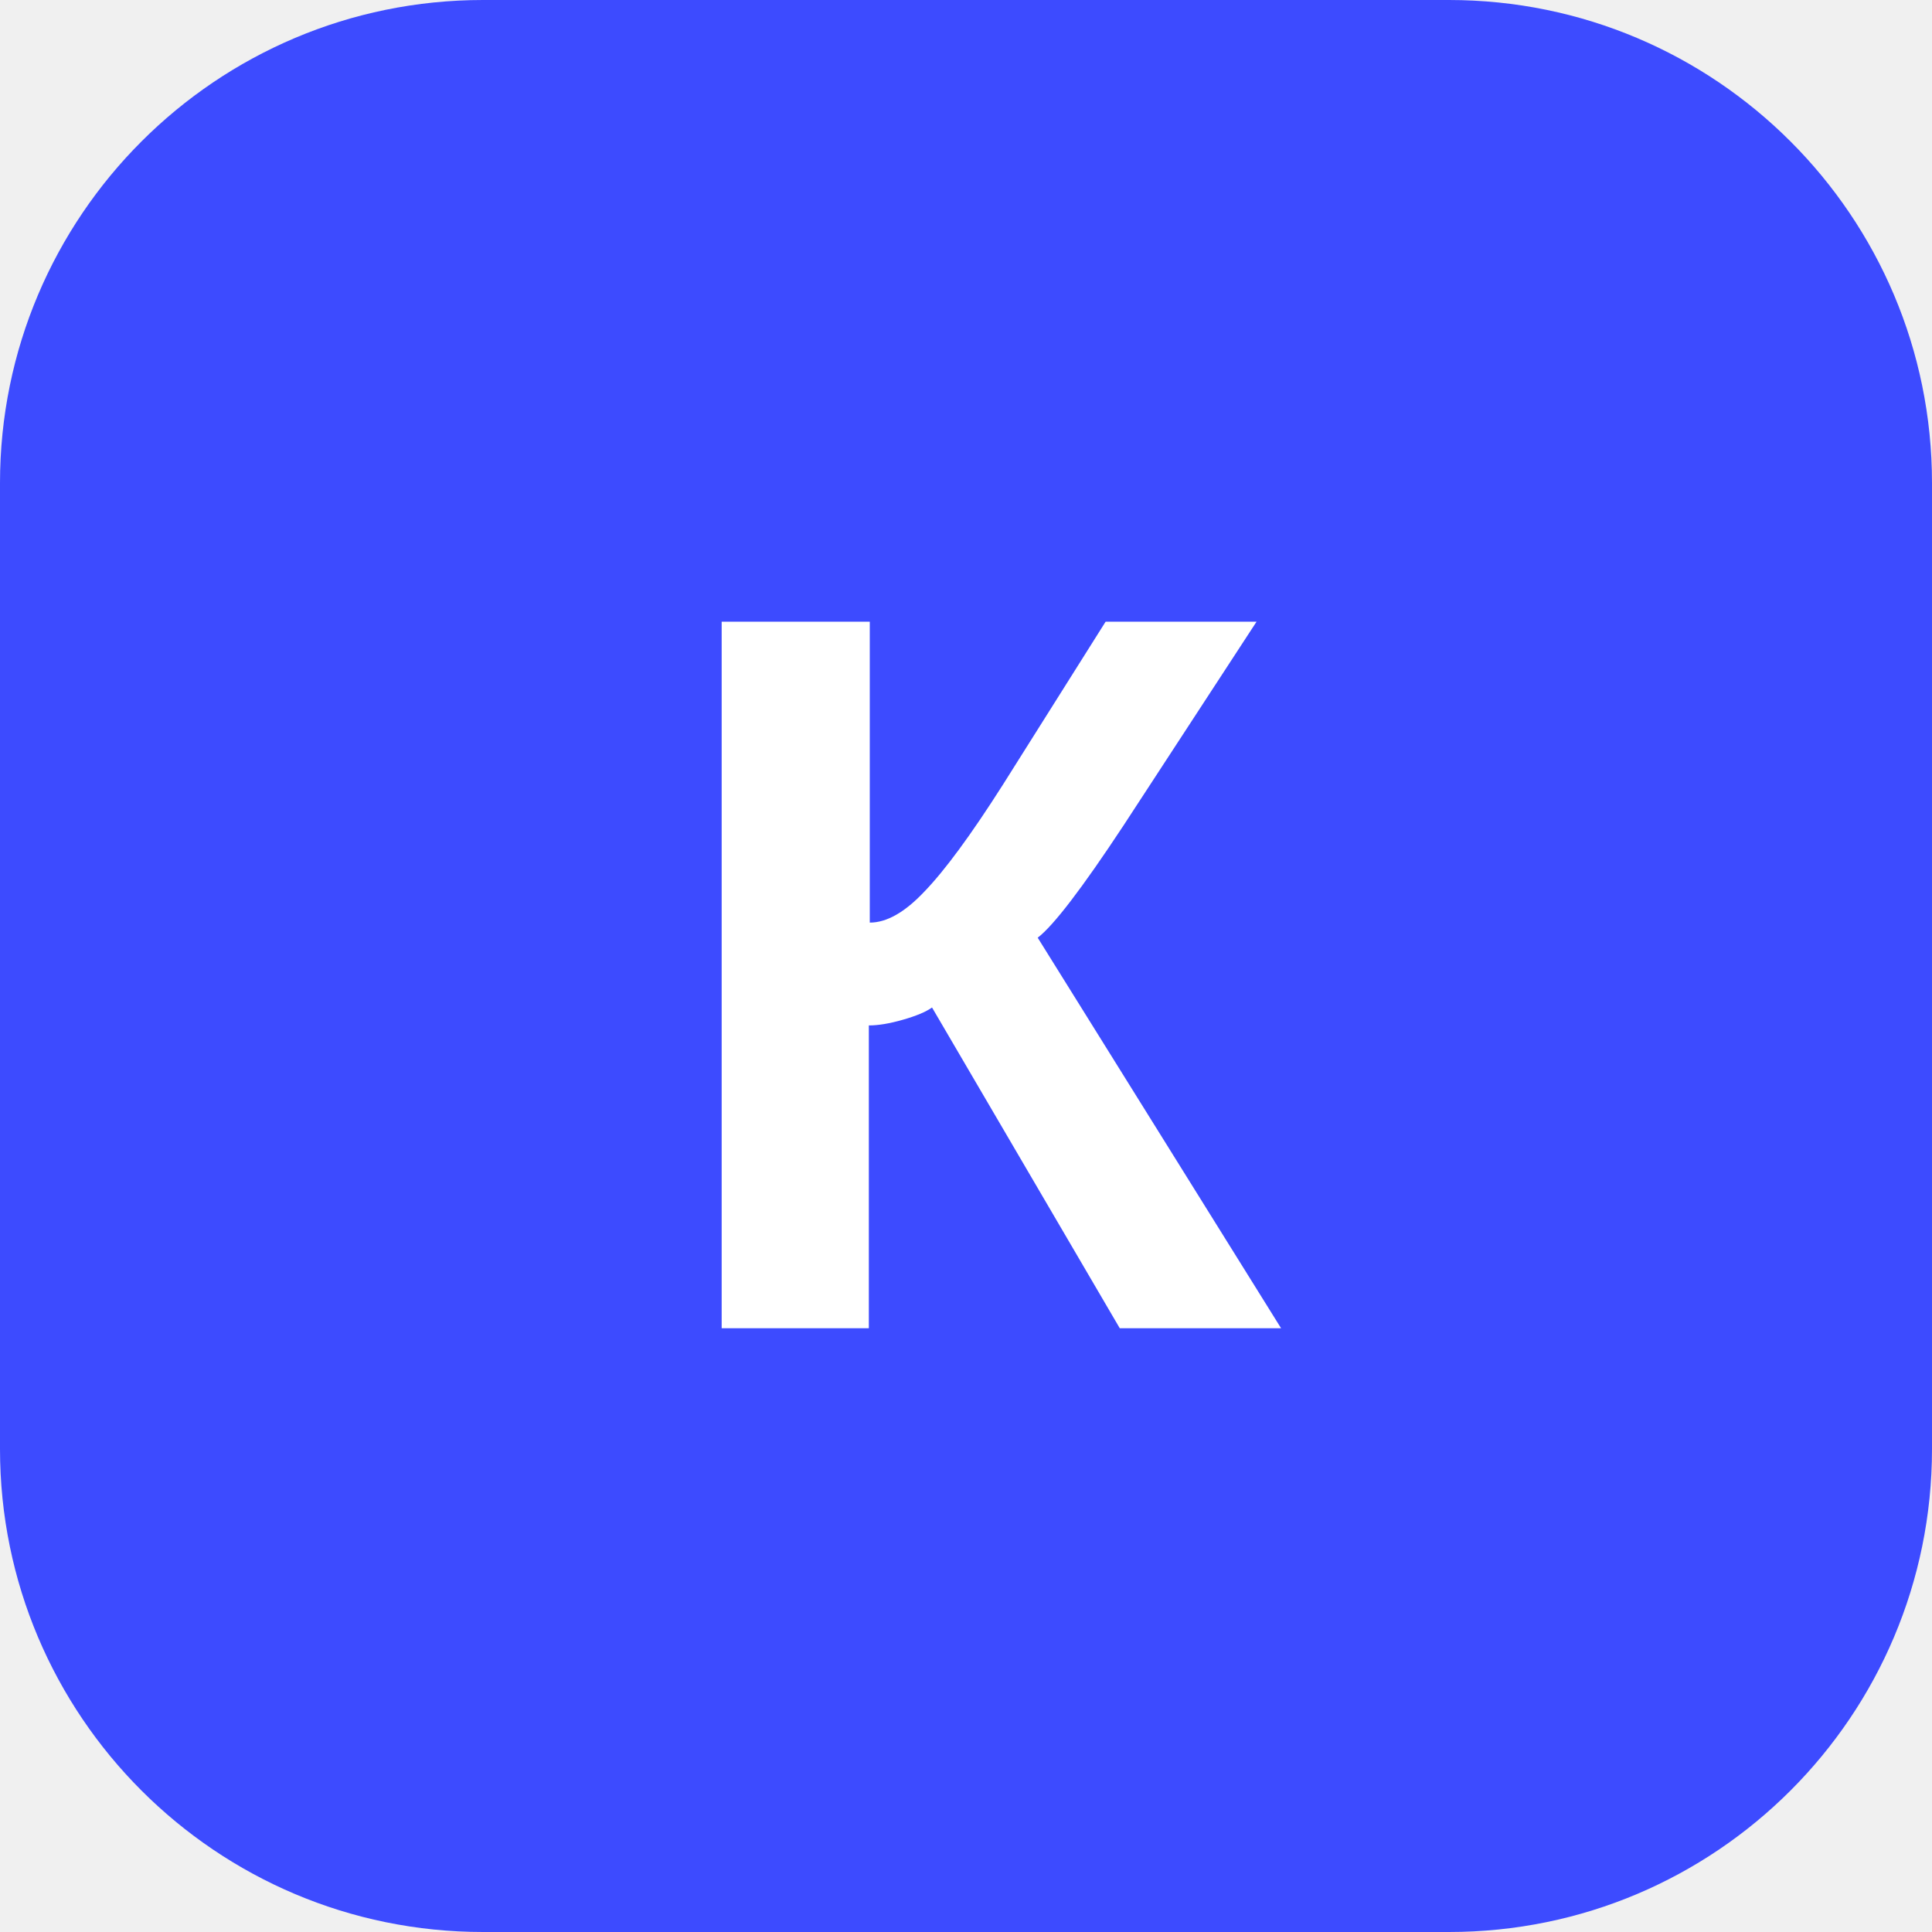
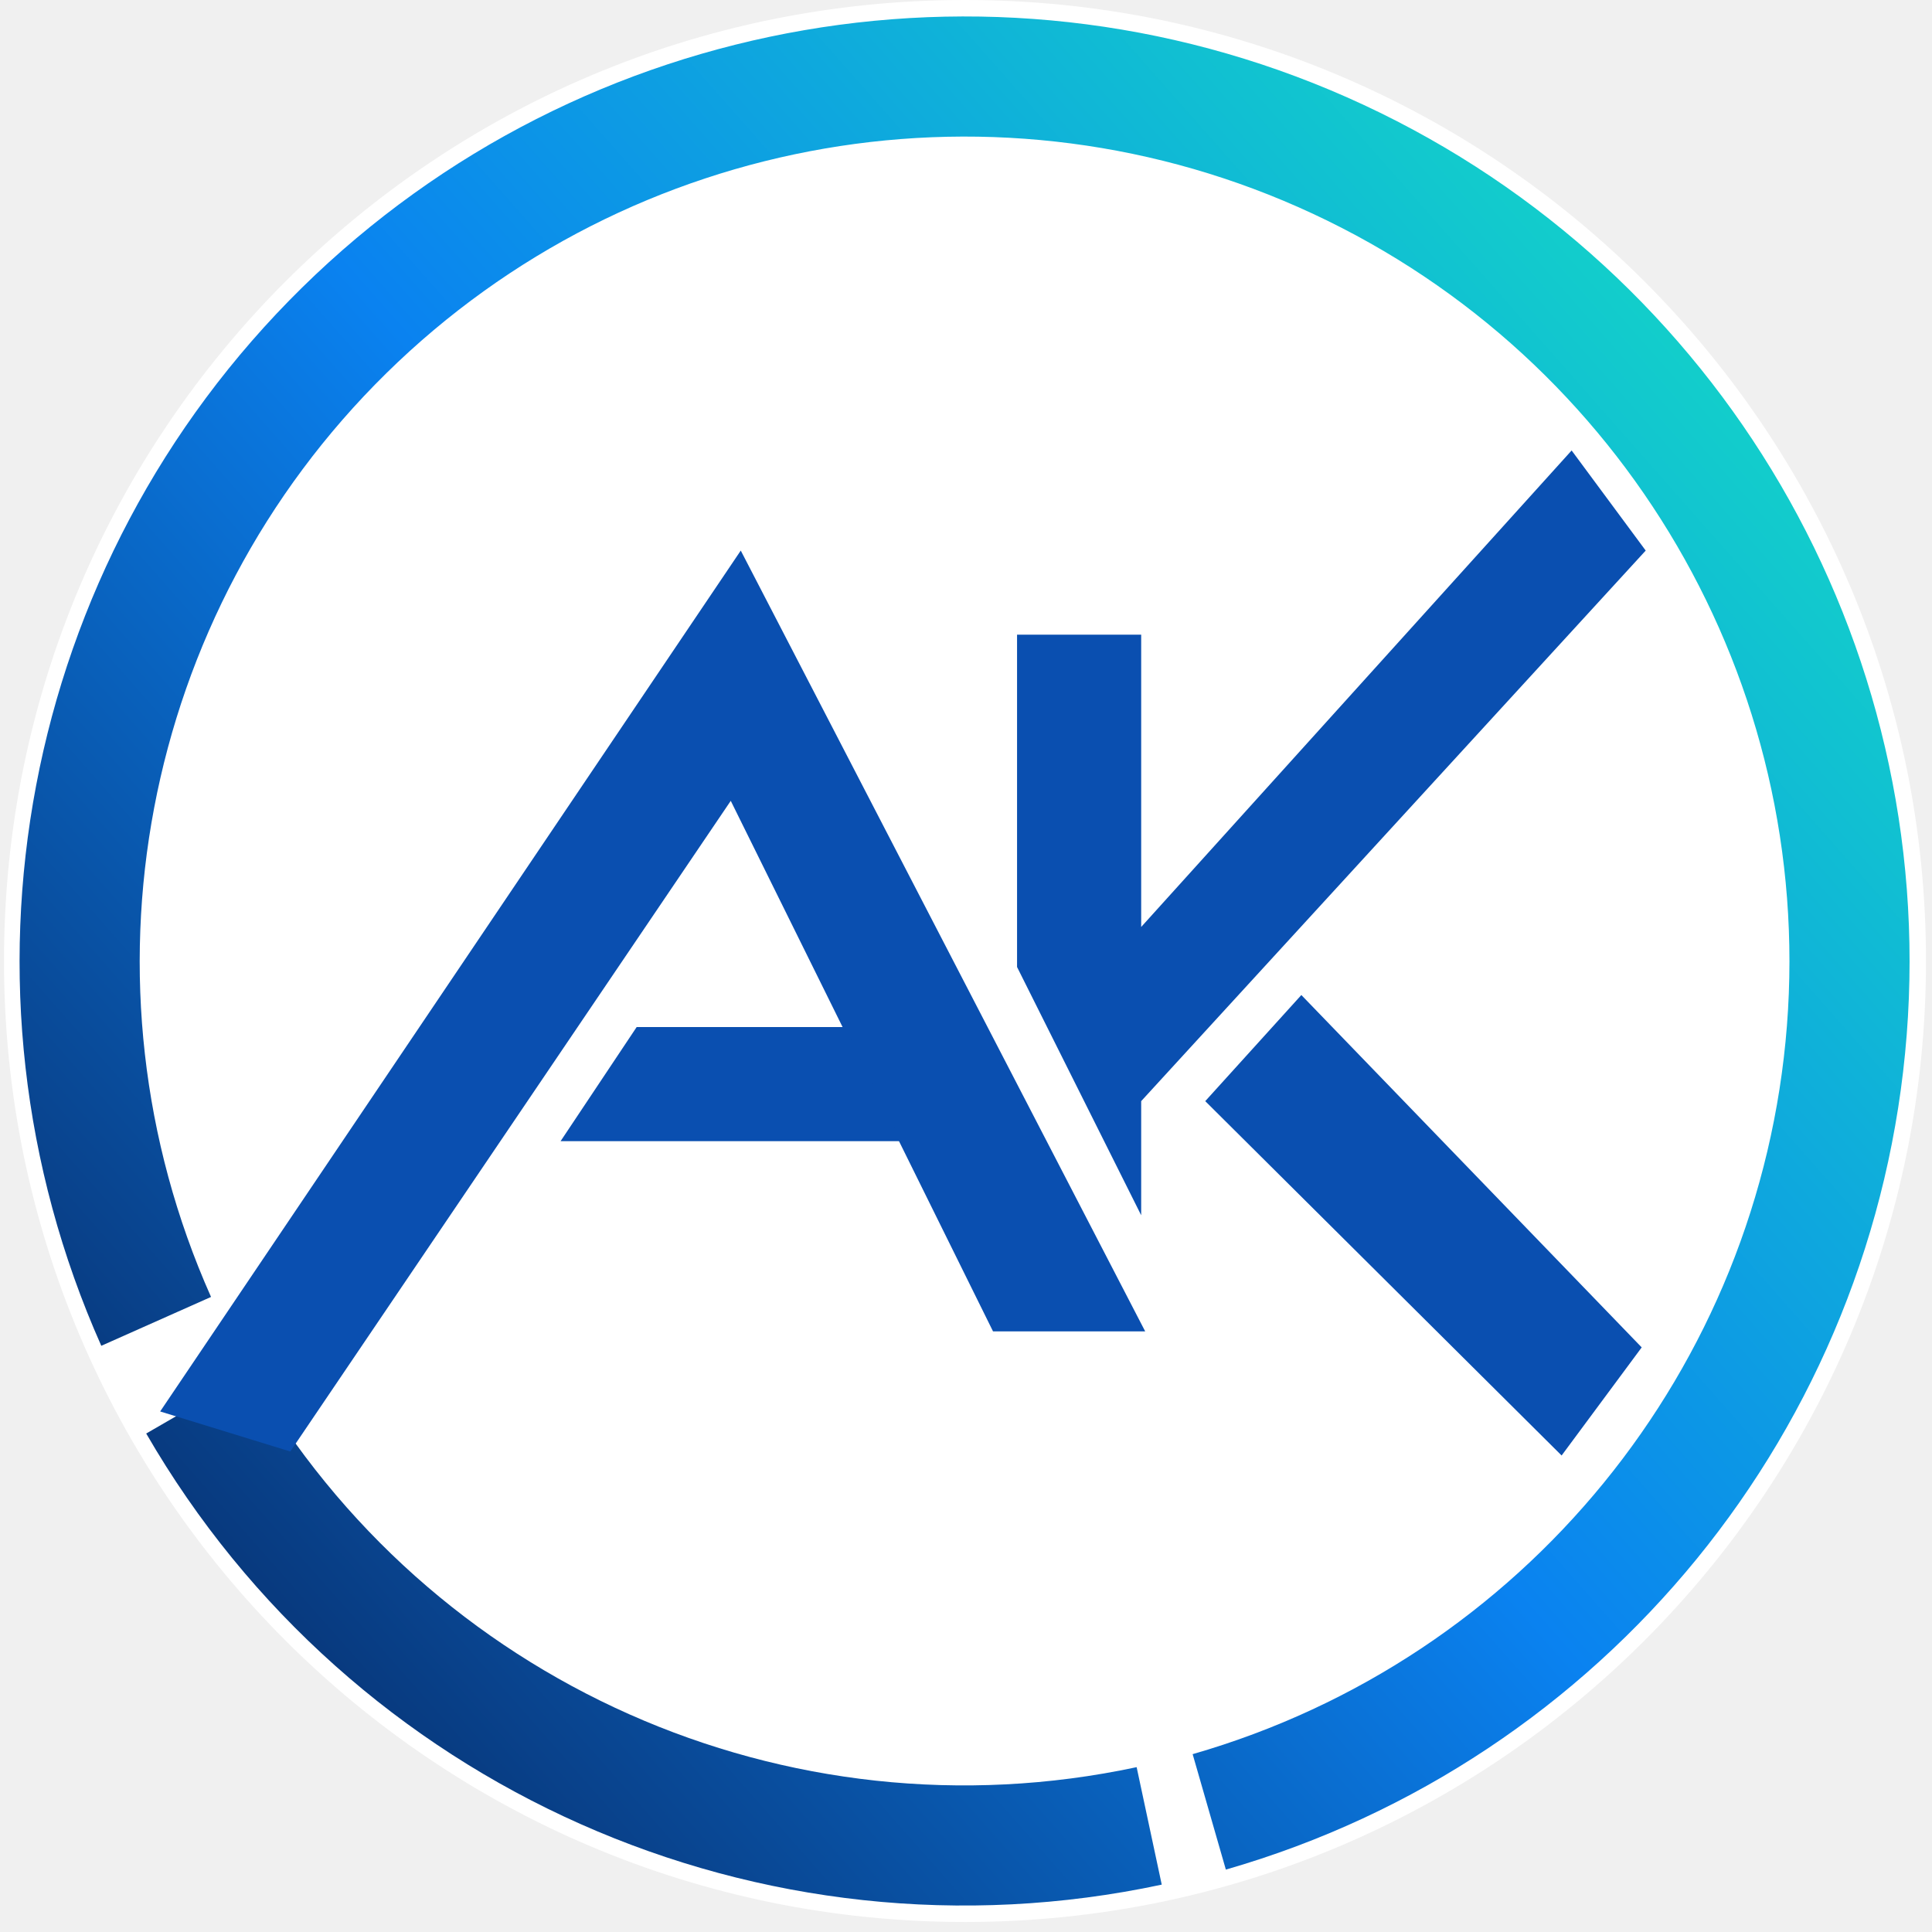
- <svg xmlns="http://www.w3.org/2000/svg" viewBox="0 0 32 32">
-   <rect width="32" height="32" rx="8" fill="#3D4BFF" />
-   <text x="16" y="22" font-family="Arial Black,Arial" font-size="17" font-weight="900" fill="#fff" text-anchor="middle">К</text>
+ <svg xmlns="http://www.w3.org/2000/svg" viewBox="140 135 965 965">
+   <defs>
+     <linearGradient id="r" x1="200" y1="1000" x2="1050" y2="250" gradientUnits="userSpaceOnUse">
+       <stop offset="0" stop-color="#082A66" />
+       <stop offset=".5" stop-color="#0A82F0" />
+       <stop offset="1" stop-color="#14DCC4" />
+     </linearGradient>
+   </defs>
+   <circle cx="622" cy="615" r="480" fill="#fff" />
+   <g fill="none" stroke="url(#r)">
+     <path d="M714 1047A442 442 0 0 1 239 836" stroke-width="60" />
+     <path d="M218 795A442 442 0 1 1 744 1040" stroke-width="60" />
+   </g>
+   <g fill="#0A4FB0">
+     <path d="M510 410 712 800H636L505 535 285 860 220 840Z" />
+     <path d="M458 648H562L590 705H420Z" />
+     <path d="M648 452H710V598L925 360 962 410 710 685V742L648 618Z" />
+     <path d="M742 685 790 632 960 808 920 862Z" />
+   </g>
</svg>
